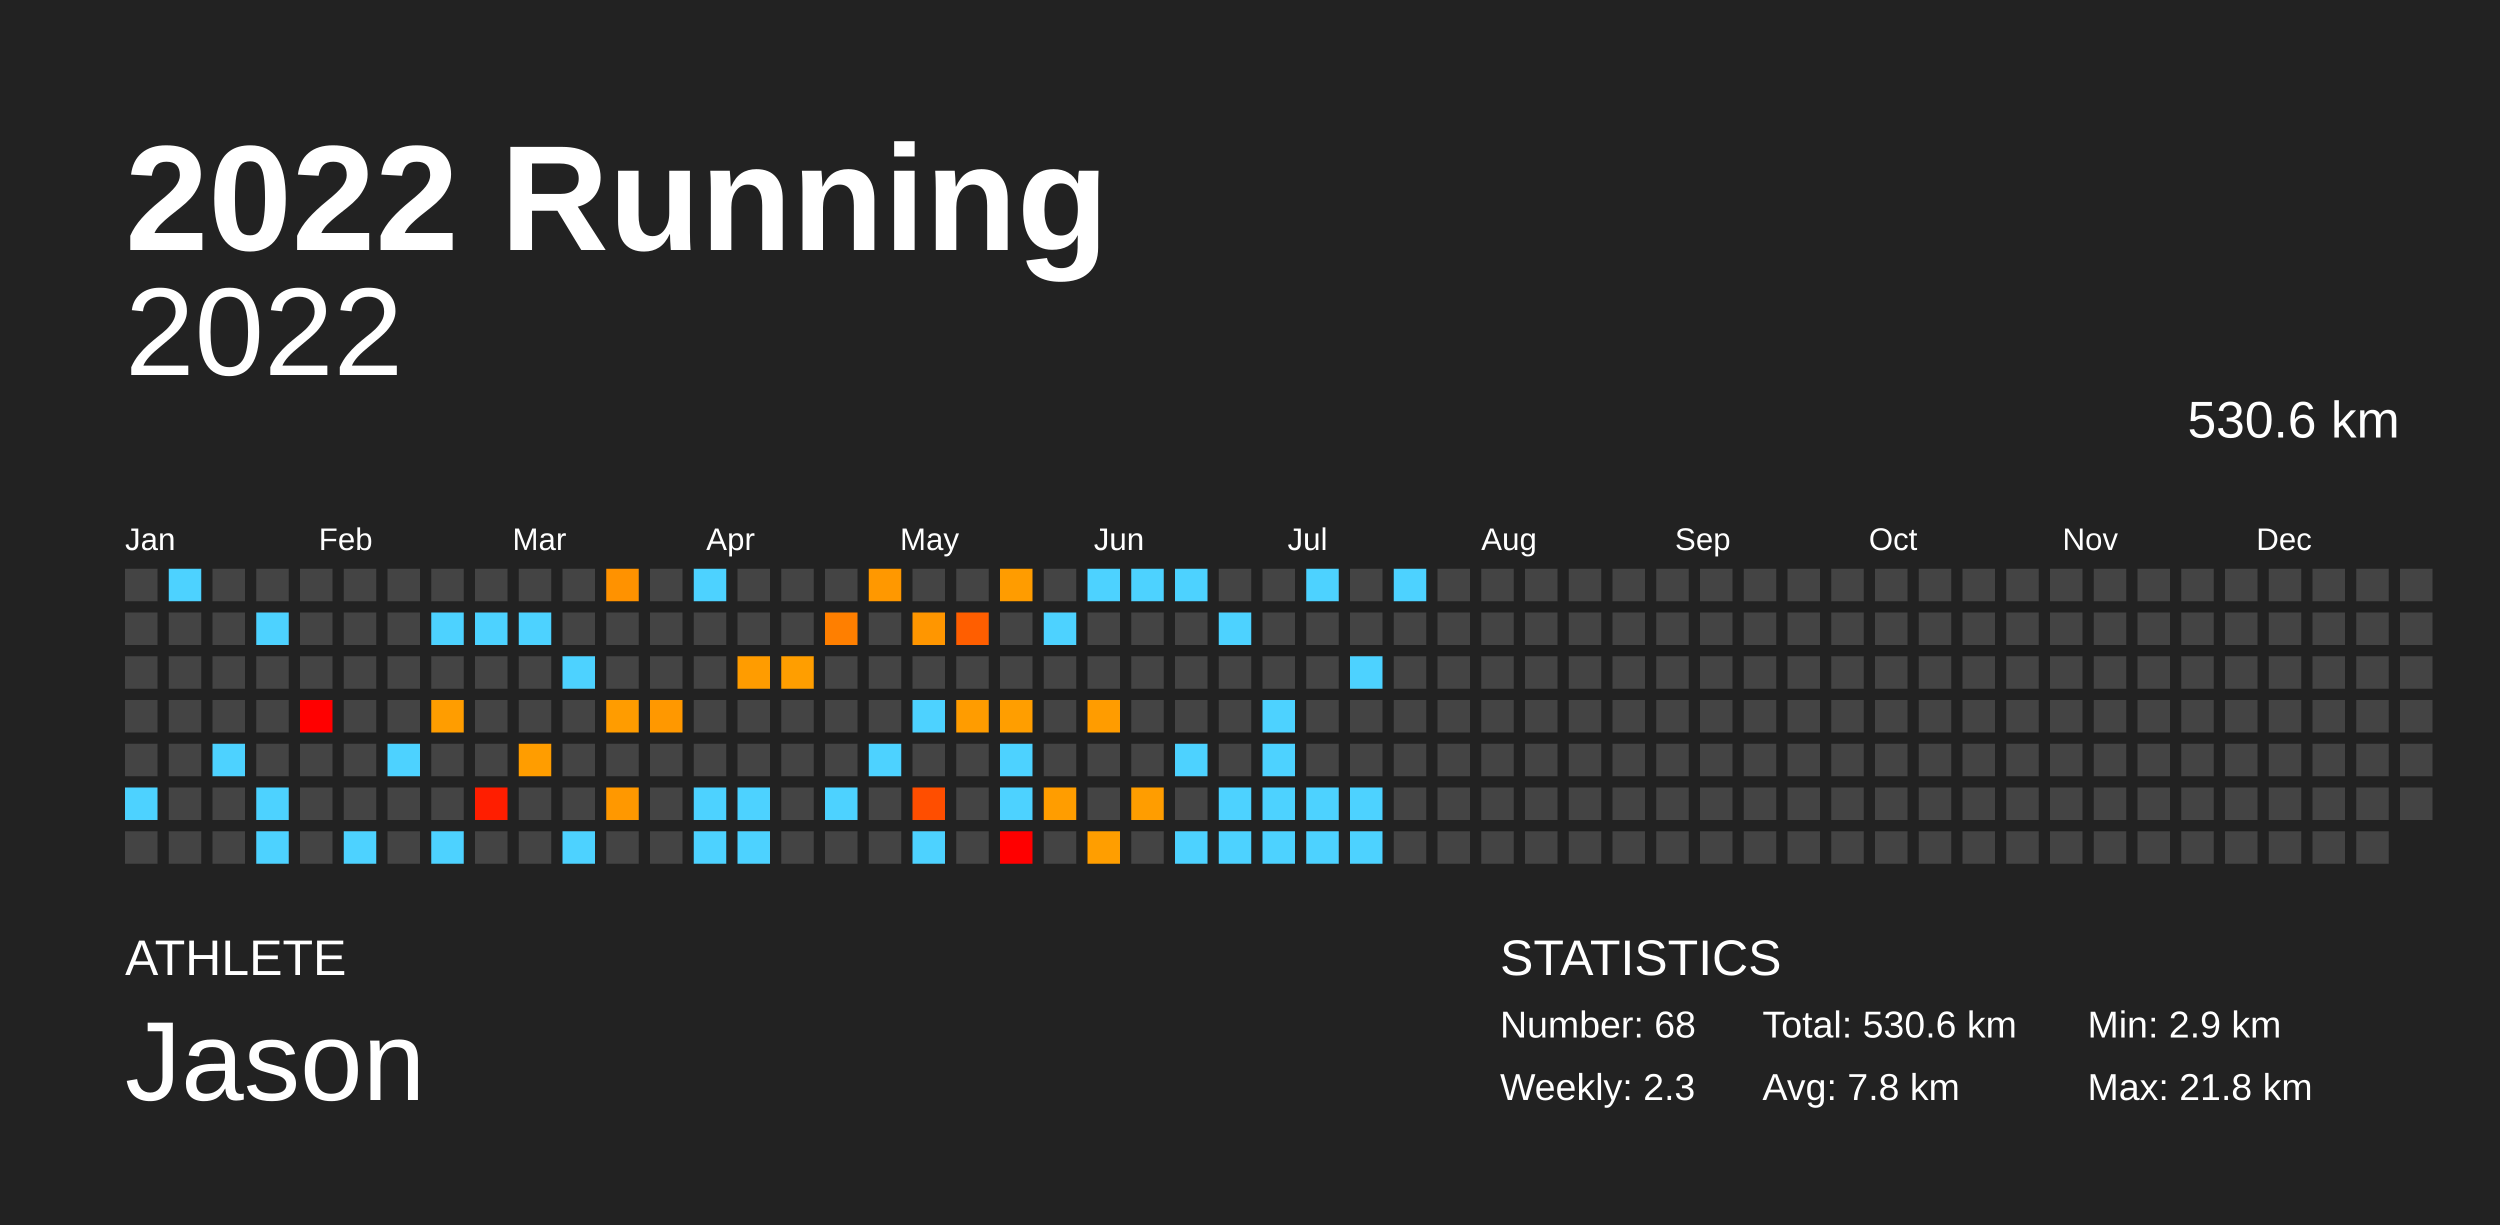
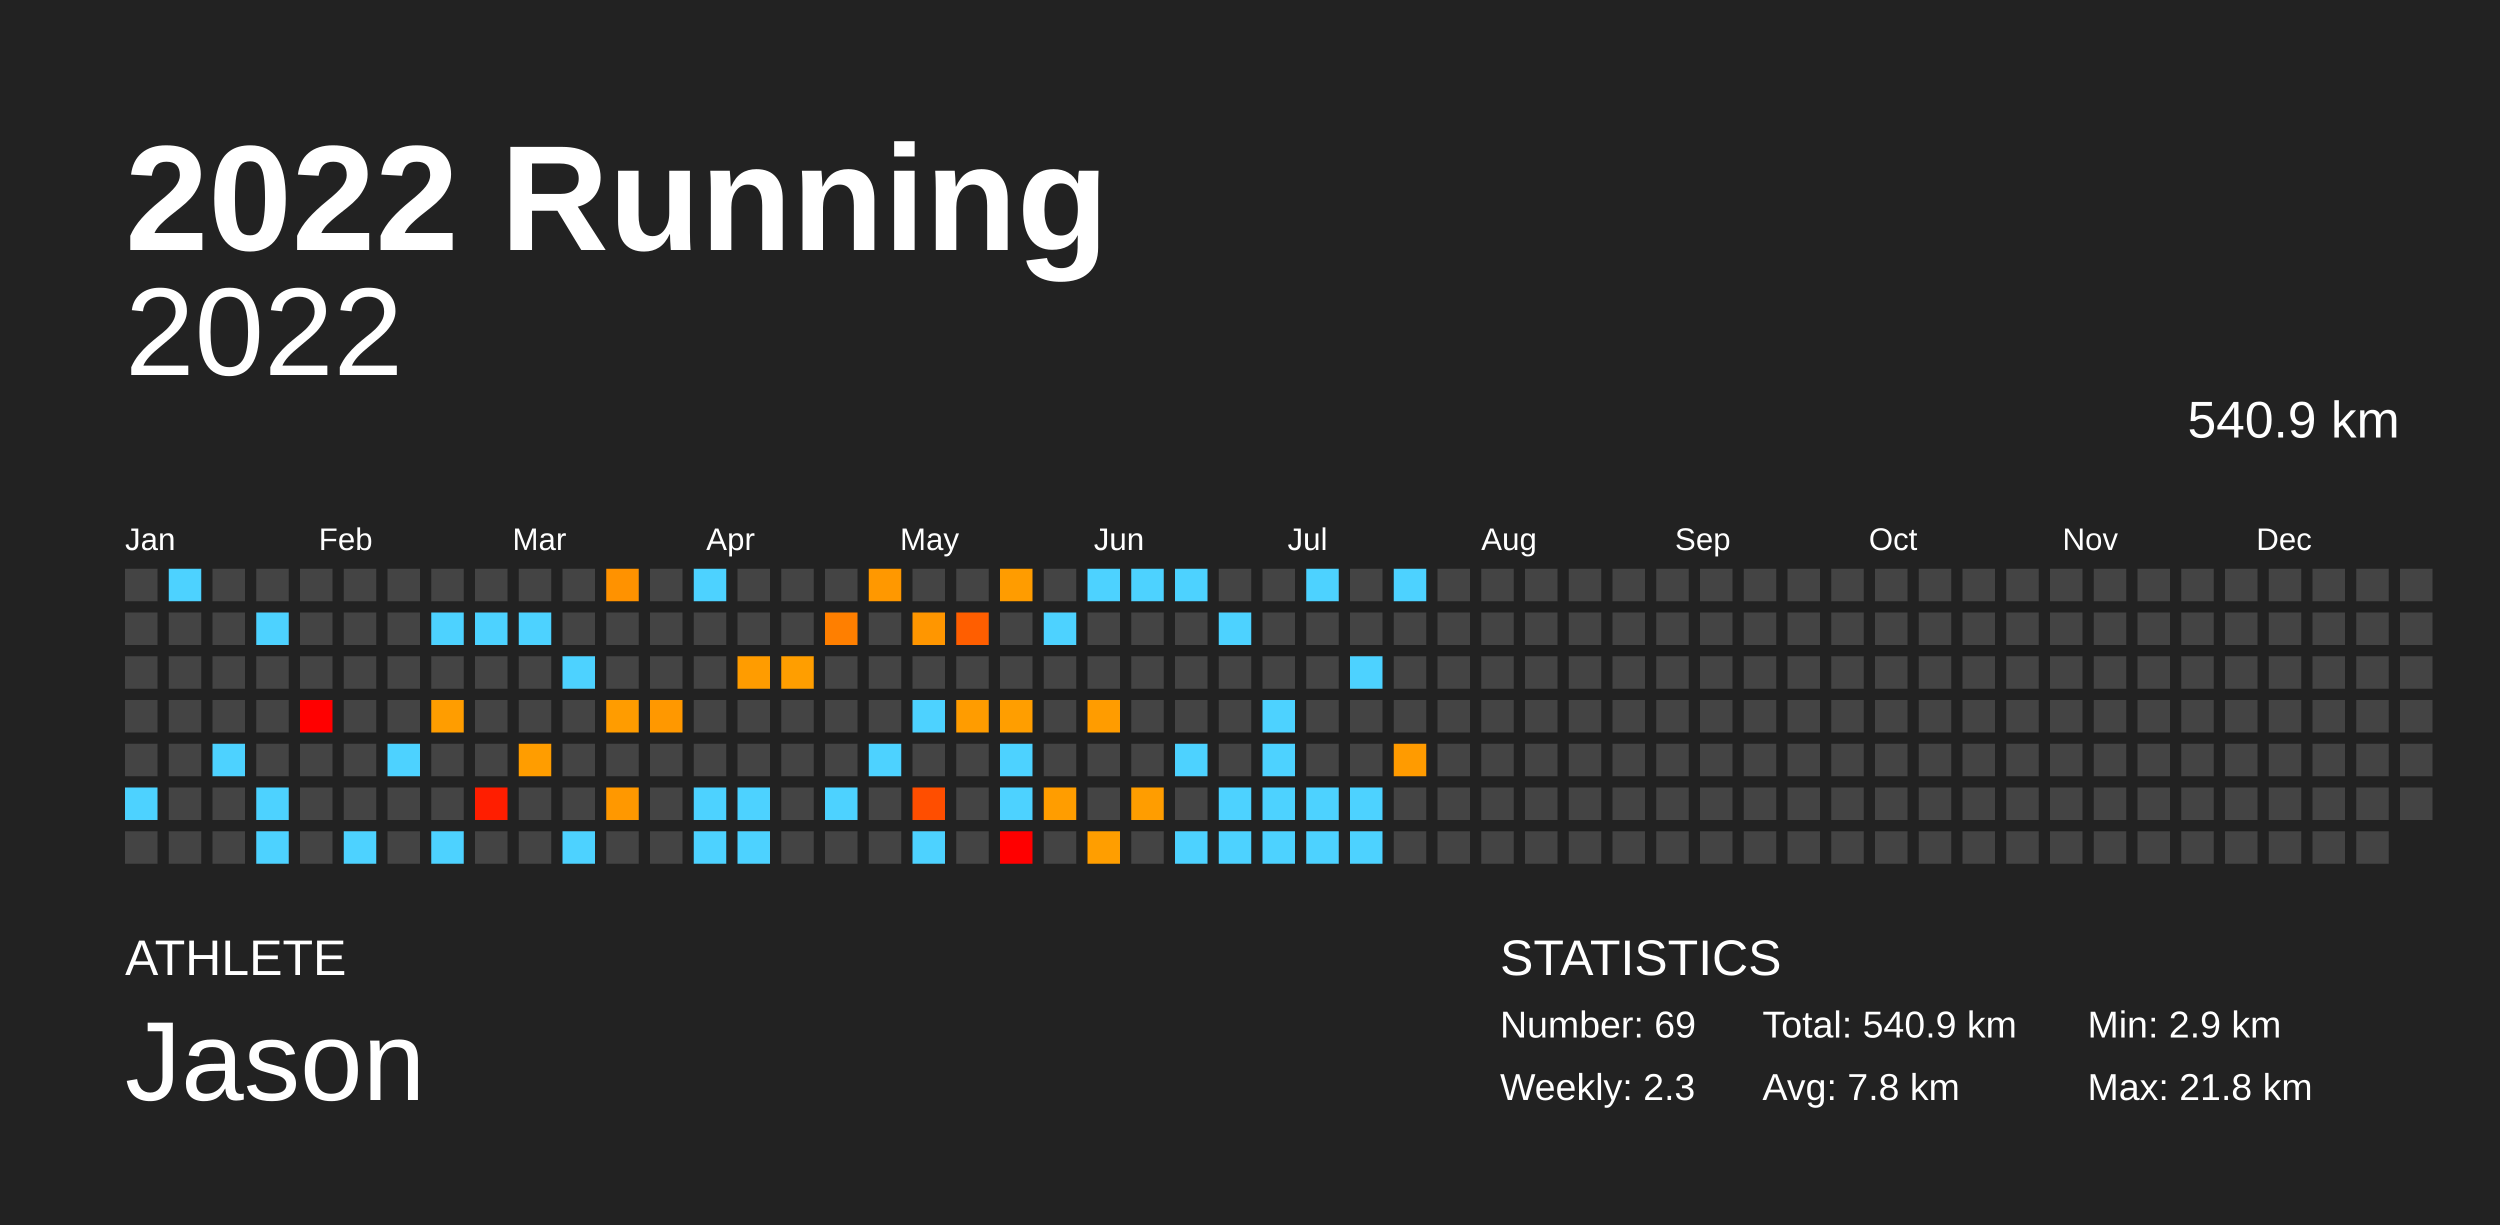
<svg xmlns="http://www.w3.org/2000/svg" baseProfile="full" height="98mm" version="1.1" viewBox="0,0,200,98" width="200mm">
  <defs />
  <rect fill="#222222" height="98" width="200" x="0" y="0" />
  <text fill="#FFFFFF" style="font-size:12px; font-family:Arial; font-weight:bold;" x="10" y="20">2022 Running</text>
  <text fill="#FFFFFF" style="font-size:4px; font-family:Arial" x="10" y="78">ATHLETE</text>
  <text fill="#FFFFFF" style="font-size:9px; font-family:Arial" x="10" y="88">Jason</text>
  <text fill="#FFFFFF" style="font-size:4px; font-family:Arial" x="120" y="78">STATISTICS</text>
-   <text fill="#FFFFFF" style="font-size:3px; font-family:Arial" x="120" y="83">Number: 68</text>
+   <text fill="#FFFFFF" style="font-size:3px; font-family:Arial" x="120" y="83">Number: 69</text>
  <text fill="#FFFFFF" style="font-size:3px; font-family:Arial" x="120" y="88">Weekly: 2.3</text>
-   <text fill="#FFFFFF" style="font-size:3px; font-family:Arial" x="141" y="83">Total: 530.6 km</text>
+   <text fill="#FFFFFF" style="font-size:3px; font-family:Arial" x="141" y="83">Total: 540.9 km</text>
  <text fill="#FFFFFF" style="font-size:3px; font-family:Arial" x="141" y="88">Avg: 7.8 km</text>
  <text fill="#FFFFFF" style="font-size:3px; font-family:Arial" x="167" y="83">Min: 2.9 km</text>
  <text fill="#FFFFFF" style="font-size:3px; font-family:Arial" x="167" y="88">Max: 21.8 km</text>
  <text alignment-baseline="hanging" fill="#FFFFFF" style="font-size:10.0px; font-family:Arial;" x="10" y="30">2022</text>
-   <text alignment-baseline="hanging" fill="#FFFFFF" style="font-size:4.125px; font-family:Arial;" x="175" y="35">530.6 km</text>
+   <text alignment-baseline="hanging" fill="#FFFFFF" style="font-size:4.125px; font-family:Arial;" x="175" y="35">540.9 km</text>
  <text fill="#FFFFFF" style="font-size:2.5px; font-family:Arial" x="10.0" y="44">Jan</text>
  <text fill="#FFFFFF" style="font-size:2.5px; font-family:Arial" x="25.5" y="44">Feb</text>
  <text fill="#FFFFFF" style="font-size:2.5px; font-family:Arial" x="41.0" y="44">Mar</text>
  <text fill="#FFFFFF" style="font-size:2.5px; font-family:Arial" x="56.5" y="44">Apr</text>
  <text fill="#FFFFFF" style="font-size:2.5px; font-family:Arial" x="72.0" y="44">May</text>
  <text fill="#FFFFFF" style="font-size:2.5px; font-family:Arial" x="87.5" y="44">Jun</text>
  <text fill="#FFFFFF" style="font-size:2.5px; font-family:Arial" x="103.0" y="44">Jul</text>
  <text fill="#FFFFFF" style="font-size:2.5px; font-family:Arial" x="118.5" y="44">Aug</text>
  <text fill="#FFFFFF" style="font-size:2.5px; font-family:Arial" x="134.0" y="44">Sep</text>
  <text fill="#FFFFFF" style="font-size:2.5px; font-family:Arial" x="149.5" y="44">Oct</text>
  <text fill="#FFFFFF" style="font-size:2.5px; font-family:Arial" x="165.0" y="44">Nov</text>
  <text fill="#FFFFFF" style="font-size:2.5px; font-family:Arial" x="180.5" y="44">Dec</text>
  <rect fill="#444444" height="2.6" width="2.6" x="10.0" y="45.5" />
  <rect fill="#444444" height="2.6" width="2.6" x="10.0" y="49.0" />
  <rect fill="#444444" height="2.6" width="2.6" x="10.0" y="52.5" />
  <rect fill="#444444" height="2.6" width="2.6" x="10.0" y="56.0" />
  <rect fill="#444444" height="2.6" width="2.6" x="10.0" y="59.5" />
  <rect fill="#4dd2ff" height="2.6" width="2.6" x="10.0" y="63.0" />
  <rect fill="#444444" height="2.6" width="2.6" x="10.0" y="66.5" />
  <rect fill="#4dd2ff" height="2.6" width="2.6" x="13.5" y="45.5" />
  <rect fill="#444444" height="2.6" width="2.6" x="13.5" y="49.0" />
  <rect fill="#444444" height="2.6" width="2.6" x="13.5" y="52.5" />
  <rect fill="#444444" height="2.6" width="2.6" x="13.5" y="56.0" />
  <rect fill="#444444" height="2.6" width="2.6" x="13.5" y="59.5" />
  <rect fill="#444444" height="2.6" width="2.6" x="13.5" y="63.0" />
  <rect fill="#444444" height="2.6" width="2.6" x="13.5" y="66.5" />
  <rect fill="#444444" height="2.6" width="2.6" x="17.0" y="45.5" />
  <rect fill="#444444" height="2.6" width="2.6" x="17.0" y="49.0" />
  <rect fill="#444444" height="2.6" width="2.6" x="17.0" y="52.5" />
  <rect fill="#444444" height="2.6" width="2.6" x="17.0" y="56.0" />
  <rect fill="#4dd2ff" height="2.6" width="2.6" x="17.0" y="59.5" />
  <rect fill="#444444" height="2.6" width="2.6" x="17.0" y="63.0" />
  <rect fill="#444444" height="2.6" width="2.6" x="17.0" y="66.5" />
  <rect fill="#444444" height="2.6" width="2.6" x="20.5" y="45.5" />
  <rect fill="#4dd2ff" height="2.6" width="2.6" x="20.5" y="49.0" />
  <rect fill="#444444" height="2.6" width="2.6" x="20.5" y="52.5" />
  <rect fill="#444444" height="2.6" width="2.6" x="20.5" y="56.0" />
  <rect fill="#444444" height="2.6" width="2.6" x="20.5" y="59.5" />
  <rect fill="#4dd2ff" height="2.6" width="2.6" x="20.5" y="63.0" />
  <rect fill="#4dd2ff" height="2.6" width="2.6" x="20.5" y="66.5" />
  <rect fill="#444444" height="2.6" width="2.6" x="24.0" y="45.5" />
  <rect fill="#444444" height="2.6" width="2.6" x="24.0" y="49.0" />
  <rect fill="#444444" height="2.6" width="2.6" x="24.0" y="52.5" />
  <rect fill="red" height="2.6" width="2.6" x="24.0" y="56.0" />
  <rect fill="#444444" height="2.6" width="2.6" x="24.0" y="59.5" />
  <rect fill="#444444" height="2.6" width="2.6" x="24.0" y="63.0" />
  <rect fill="#444444" height="2.6" width="2.6" x="24.0" y="66.5" />
  <rect fill="#444444" height="2.6" width="2.6" x="27.5" y="45.5" />
  <rect fill="#444444" height="2.6" width="2.6" x="27.5" y="49.0" />
  <rect fill="#444444" height="2.6" width="2.6" x="27.5" y="52.5" />
  <rect fill="#444444" height="2.6" width="2.6" x="27.5" y="56.0" />
  <rect fill="#444444" height="2.6" width="2.6" x="27.5" y="59.5" />
  <rect fill="#444444" height="2.6" width="2.6" x="27.5" y="63.0" />
  <rect fill="#4dd2ff" height="2.6" width="2.6" x="27.5" y="66.5" />
  <rect fill="#444444" height="2.6" width="2.6" x="31.0" y="45.5" />
  <rect fill="#444444" height="2.6" width="2.6" x="31.0" y="49.0" />
  <rect fill="#444444" height="2.6" width="2.6" x="31.0" y="52.5" />
  <rect fill="#444444" height="2.6" width="2.6" x="31.0" y="56.0" />
  <rect fill="#4dd2ff" height="2.6" width="2.6" x="31.0" y="59.5" />
  <rect fill="#444444" height="2.6" width="2.6" x="31.0" y="63.0" />
  <rect fill="#444444" height="2.6" width="2.6" x="31.0" y="66.5" />
  <rect fill="#444444" height="2.6" width="2.6" x="34.5" y="45.5" />
  <rect fill="#4dd2ff" height="2.6" width="2.6" x="34.5" y="49.0" />
  <rect fill="#444444" height="2.6" width="2.6" x="34.5" y="52.5" />
  <rect fill="#ff9d00" height="2.6" width="2.6" x="34.5" y="56.0" />
  <rect fill="#444444" height="2.6" width="2.6" x="34.5" y="59.5" />
  <rect fill="#444444" height="2.6" width="2.6" x="34.5" y="63.0" />
  <rect fill="#4dd2ff" height="2.6" width="2.6" x="34.5" y="66.5" />
  <rect fill="#444444" height="2.6" width="2.6" x="38.0" y="45.5" />
  <rect fill="#4dd2ff" height="2.6" width="2.6" x="38.0" y="49.0" />
  <rect fill="#444444" height="2.6" width="2.6" x="38.0" y="52.5" />
  <rect fill="#444444" height="2.6" width="2.6" x="38.0" y="56.0" />
  <rect fill="#444444" height="2.6" width="2.6" x="38.0" y="59.5" />
  <rect fill="#ff1e00" height="2.6" width="2.6" x="38.0" y="63.0" />
  <rect fill="#444444" height="2.6" width="2.6" x="38.0" y="66.5" />
  <rect fill="#444444" height="2.6" width="2.6" x="41.5" y="45.5" />
  <rect fill="#4dd2ff" height="2.6" width="2.6" x="41.5" y="49.0" />
  <rect fill="#444444" height="2.6" width="2.6" x="41.5" y="52.5" />
  <rect fill="#444444" height="2.6" width="2.6" x="41.5" y="56.0" />
  <rect fill="#ff9d00" height="2.6" width="2.6" x="41.5" y="59.5" />
  <rect fill="#444444" height="2.6" width="2.6" x="41.5" y="63.0" />
  <rect fill="#444444" height="2.6" width="2.6" x="41.5" y="66.5" />
  <rect fill="#444444" height="2.6" width="2.6" x="45.0" y="45.5" />
  <rect fill="#444444" height="2.6" width="2.6" x="45.0" y="49.0" />
  <rect fill="#4dd2ff" height="2.6" width="2.6" x="45.0" y="52.5" />
  <rect fill="#444444" height="2.6" width="2.6" x="45.0" y="56.0" />
  <rect fill="#444444" height="2.6" width="2.6" x="45.0" y="59.5" />
  <rect fill="#444444" height="2.6" width="2.6" x="45.0" y="63.0" />
  <rect fill="#4dd2ff" height="2.6" width="2.6" x="45.0" y="66.5" />
  <rect fill="#ff9200" height="2.6" width="2.6" x="48.5" y="45.5" />
  <rect fill="#444444" height="2.6" width="2.6" x="48.5" y="49.0" />
  <rect fill="#444444" height="2.6" width="2.6" x="48.5" y="52.5" />
  <rect fill="#ff9c00" height="2.6" width="2.6" x="48.5" y="56.0" />
  <rect fill="#444444" height="2.6" width="2.6" x="48.5" y="59.5" />
  <rect fill="#ff9800" height="2.6" width="2.6" x="48.5" y="63.0" />
  <rect fill="#444444" height="2.6" width="2.6" x="48.5" y="66.5" />
  <rect fill="#444444" height="2.6" width="2.6" x="52.0" y="45.5" />
  <rect fill="#444444" height="2.6" width="2.6" x="52.0" y="49.0" />
  <rect fill="#444444" height="2.6" width="2.6" x="52.0" y="52.5" />
  <rect fill="#ff9800" height="2.6" width="2.6" x="52.0" y="56.0" />
  <rect fill="#444444" height="2.6" width="2.6" x="52.0" y="59.5" />
  <rect fill="#444444" height="2.6" width="2.6" x="52.0" y="63.0" />
  <rect fill="#444444" height="2.6" width="2.6" x="52.0" y="66.5" />
  <rect fill="#4dd2ff" height="2.6" width="2.6" x="55.5" y="45.5" />
  <rect fill="#444444" height="2.6" width="2.6" x="55.5" y="49.0" />
  <rect fill="#444444" height="2.6" width="2.6" x="55.5" y="52.5" />
  <rect fill="#444444" height="2.6" width="2.6" x="55.5" y="56.0" />
  <rect fill="#444444" height="2.6" width="2.6" x="55.5" y="59.5" />
  <rect fill="#4dd2ff" height="2.6" width="2.6" x="55.5" y="63.0" />
  <rect fill="#4dd2ff" height="2.6" width="2.6" x="55.5" y="66.5" />
  <rect fill="#444444" height="2.6" width="2.6" x="59.0" y="45.5" />
  <rect fill="#444444" height="2.6" width="2.6" x="59.0" y="49.0" />
  <rect fill="#ff9c00" height="2.6" width="2.6" x="59.0" y="52.5" />
  <rect fill="#444444" height="2.6" width="2.6" x="59.0" y="56.0" />
  <rect fill="#444444" height="2.6" width="2.6" x="59.0" y="59.5" />
  <rect fill="#4dd2ff" height="2.6" width="2.6" x="59.0" y="63.0" />
  <rect fill="#4dd2ff" height="2.6" width="2.6" x="59.0" y="66.5" />
  <rect fill="#444444" height="2.6" width="2.6" x="62.5" y="45.5" />
  <rect fill="#444444" height="2.6" width="2.6" x="62.5" y="49.0" />
  <rect fill="#ff9e00" height="2.6" width="2.6" x="62.5" y="52.5" />
  <rect fill="#444444" height="2.6" width="2.6" x="62.5" y="56.0" />
  <rect fill="#444444" height="2.6" width="2.6" x="62.5" y="59.5" />
  <rect fill="#444444" height="2.6" width="2.6" x="62.5" y="63.0" />
  <rect fill="#444444" height="2.6" width="2.6" x="62.5" y="66.5" />
  <rect fill="#444444" height="2.6" width="2.6" x="66.0" y="45.5" />
  <rect fill="#ff7f00" height="2.6" width="2.6" x="66.0" y="49.0" />
  <rect fill="#444444" height="2.6" width="2.6" x="66.0" y="52.5" />
  <rect fill="#444444" height="2.6" width="2.6" x="66.0" y="56.0" />
  <rect fill="#444444" height="2.6" width="2.6" x="66.0" y="59.5" />
  <rect fill="#4dd2ff" height="2.6" width="2.6" x="66.0" y="63.0" />
  <rect fill="#444444" height="2.6" width="2.6" x="66.0" y="66.5" />
  <rect fill="#ff9800" height="2.6" width="2.6" x="69.5" y="45.5" />
  <rect fill="#444444" height="2.6" width="2.6" x="69.5" y="49.0" />
  <rect fill="#444444" height="2.6" width="2.6" x="69.5" y="52.5" />
  <rect fill="#444444" height="2.6" width="2.6" x="69.5" y="56.0" />
  <rect fill="#4dd2ff" height="2.6" width="2.6" x="69.5" y="59.5" />
  <rect fill="#444444" height="2.6" width="2.6" x="69.5" y="63.0" />
  <rect fill="#444444" height="2.6" width="2.6" x="69.5" y="66.5" />
  <rect fill="#444444" height="2.6" width="2.6" x="73.0" y="45.5" />
  <rect fill="#ff9600" height="2.6" width="2.6" x="73.0" y="49.0" />
  <rect fill="#444444" height="2.6" width="2.6" x="73.0" y="52.5" />
  <rect fill="#4dd2ff" height="2.6" width="2.6" x="73.0" y="56.0" />
  <rect fill="#444444" height="2.6" width="2.6" x="73.0" y="59.5" />
  <rect fill="#ff4e00" height="2.6" width="2.6" x="73.0" y="63.0" />
  <rect fill="#4dd2ff" height="2.6" width="2.6" x="73.0" y="66.5" />
  <rect fill="#444444" height="2.6" width="2.6" x="76.5" y="45.5" />
  <rect fill="#ff5e00" height="2.6" width="2.6" x="76.5" y="49.0" />
  <rect fill="#444444" height="2.6" width="2.6" x="76.5" y="52.5" />
  <rect fill="#ff9c00" height="2.6" width="2.6" x="76.5" y="56.0" />
  <rect fill="#444444" height="2.6" width="2.6" x="76.5" y="59.5" />
  <rect fill="#444444" height="2.6" width="2.6" x="76.5" y="63.0" />
  <rect fill="#444444" height="2.6" width="2.6" x="76.5" y="66.5" />
  <rect fill="#ff9c00" height="2.6" width="2.6" x="80.0" y="45.5" />
  <rect fill="#444444" height="2.6" width="2.6" x="80.0" y="49.0" />
  <rect fill="#444444" height="2.6" width="2.6" x="80.0" y="52.5" />
  <rect fill="#ff9e00" height="2.6" width="2.6" x="80.0" y="56.0" />
  <rect fill="#4dd2ff" height="2.6" width="2.6" x="80.0" y="59.5" />
  <rect fill="#4dd2ff" height="2.6" width="2.6" x="80.0" y="63.0" />
  <rect fill="red" height="2.6" width="2.6" x="80.0" y="66.5" />
  <rect fill="#444444" height="2.6" width="2.6" x="83.5" y="45.5" />
  <rect fill="#4dd2ff" height="2.6" width="2.6" x="83.5" y="49.0" />
  <rect fill="#444444" height="2.6" width="2.6" x="83.5" y="52.5" />
  <rect fill="#444444" height="2.6" width="2.6" x="83.5" y="56.0" />
  <rect fill="#444444" height="2.6" width="2.6" x="83.5" y="59.5" />
  <rect fill="#ff9d00" height="2.6" width="2.6" x="83.5" y="63.0" />
  <rect fill="#444444" height="2.6" width="2.6" x="83.5" y="66.5" />
  <rect fill="#4dd2ff" height="2.6" width="2.6" x="87.0" y="45.5" />
  <rect fill="#444444" height="2.6" width="2.6" x="87.0" y="49.0" />
  <rect fill="#444444" height="2.6" width="2.6" x="87.0" y="52.5" />
  <rect fill="#ff9c00" height="2.6" width="2.6" x="87.0" y="56.0" />
  <rect fill="#444444" height="2.6" width="2.6" x="87.0" y="59.5" />
  <rect fill="#444444" height="2.6" width="2.6" x="87.0" y="63.0" />
  <rect fill="#ff9e00" height="2.6" width="2.6" x="87.0" y="66.5" />
  <rect fill="#4dd2ff" height="2.6" width="2.6" x="90.5" y="45.5" />
  <rect fill="#444444" height="2.6" width="2.6" x="90.5" y="49.0" />
  <rect fill="#444444" height="2.6" width="2.6" x="90.5" y="52.5" />
  <rect fill="#444444" height="2.6" width="2.6" x="90.5" y="56.0" />
  <rect fill="#444444" height="2.6" width="2.6" x="90.5" y="59.5" />
  <rect fill="#ff9d00" height="2.6" width="2.6" x="90.5" y="63.0" />
  <rect fill="#444444" height="2.6" width="2.6" x="90.5" y="66.5" />
  <rect fill="#4dd2ff" height="2.6" width="2.6" x="94.0" y="45.5" />
  <rect fill="#444444" height="2.6" width="2.6" x="94.0" y="49.0" />
  <rect fill="#444444" height="2.6" width="2.6" x="94.0" y="52.5" />
  <rect fill="#444444" height="2.6" width="2.6" x="94.0" y="56.0" />
  <rect fill="#4dd2ff" height="2.6" width="2.6" x="94.0" y="59.5" />
  <rect fill="#444444" height="2.6" width="2.6" x="94.0" y="63.0" />
  <rect fill="#4dd2ff" height="2.6" width="2.6" x="94.0" y="66.5" />
  <rect fill="#444444" height="2.6" width="2.6" x="97.5" y="45.5" />
  <rect fill="#4dd2ff" height="2.6" width="2.6" x="97.5" y="49.0" />
  <rect fill="#444444" height="2.6" width="2.6" x="97.5" y="52.5" />
  <rect fill="#444444" height="2.6" width="2.6" x="97.5" y="56.0" />
  <rect fill="#444444" height="2.6" width="2.6" x="97.5" y="59.5" />
  <rect fill="#4dd2ff" height="2.6" width="2.6" x="97.5" y="63.0" />
  <rect fill="#4dd2ff" height="2.6" width="2.6" x="97.5" y="66.5" />
  <rect fill="#444444" height="2.6" width="2.6" x="101.0" y="45.5" />
  <rect fill="#444444" height="2.6" width="2.6" x="101.0" y="49.0" />
  <rect fill="#444444" height="2.6" width="2.6" x="101.0" y="52.5" />
  <rect fill="#4dd2ff" height="2.6" width="2.6" x="101.0" y="56.0" />
  <rect fill="#4dd2ff" height="2.6" width="2.6" x="101.0" y="59.5" />
  <rect fill="#4dd2ff" height="2.6" width="2.6" x="101.0" y="63.0" />
  <rect fill="#4dd2ff" height="2.6" width="2.6" x="101.0" y="66.5" />
  <rect fill="#4dd2ff" height="2.6" width="2.6" x="104.5" y="45.5" />
  <rect fill="#444444" height="2.6" width="2.6" x="104.5" y="49.0" />
  <rect fill="#444444" height="2.6" width="2.6" x="104.5" y="52.5" />
  <rect fill="#444444" height="2.6" width="2.6" x="104.5" y="56.0" />
  <rect fill="#444444" height="2.6" width="2.6" x="104.5" y="59.5" />
  <rect fill="#4dd2ff" height="2.6" width="2.6" x="104.5" y="63.0" />
  <rect fill="#4dd2ff" height="2.6" width="2.6" x="104.5" y="66.5" />
  <rect fill="#444444" height="2.6" width="2.6" x="108.0" y="45.5" />
  <rect fill="#444444" height="2.6" width="2.6" x="108.0" y="49.0" />
  <rect fill="#4dd2ff" height="2.6" width="2.6" x="108.0" y="52.5" />
  <rect fill="#444444" height="2.6" width="2.6" x="108.0" y="56.0" />
  <rect fill="#444444" height="2.6" width="2.6" x="108.0" y="59.5" />
  <rect fill="#4dd2ff" height="2.6" width="2.6" x="108.0" y="63.0" />
  <rect fill="#4dd2ff" height="2.6" width="2.6" x="108.0" y="66.5" />
  <rect fill="#4dd2ff" height="2.6" width="2.6" x="111.5" y="45.5" />
  <rect fill="#444444" height="2.6" width="2.6" x="111.5" y="49.0" />
  <rect fill="#444444" height="2.6" width="2.6" x="111.5" y="52.5" />
  <rect fill="#444444" height="2.6" width="2.6" x="111.5" y="56.0" />
-   <rect fill="#444444" height="2.6" width="2.6" x="111.5" y="59.5" />
+   <rect fill="#ff9b00" height="2.6" width="2.6" x="111.5" y="59.5" />
  <rect fill="#444444" height="2.6" width="2.6" x="111.5" y="63.0" />
  <rect fill="#444444" height="2.6" width="2.6" x="111.5" y="66.5" />
  <rect fill="#444444" height="2.6" width="2.6" x="115.0" y="45.5" />
  <rect fill="#444444" height="2.6" width="2.6" x="115.0" y="49.0" />
  <rect fill="#444444" height="2.6" width="2.6" x="115.0" y="52.5" />
  <rect fill="#444444" height="2.6" width="2.6" x="115.0" y="56.0" />
  <rect fill="#444444" height="2.6" width="2.6" x="115.0" y="59.5" />
  <rect fill="#444444" height="2.6" width="2.6" x="115.0" y="63.0" />
  <rect fill="#444444" height="2.6" width="2.6" x="115.0" y="66.5" />
  <rect fill="#444444" height="2.6" width="2.6" x="118.5" y="45.5" />
  <rect fill="#444444" height="2.6" width="2.6" x="118.5" y="49.0" />
  <rect fill="#444444" height="2.6" width="2.6" x="118.5" y="52.5" />
  <rect fill="#444444" height="2.6" width="2.6" x="118.5" y="56.0" />
  <rect fill="#444444" height="2.6" width="2.6" x="118.5" y="59.5" />
  <rect fill="#444444" height="2.6" width="2.6" x="118.5" y="63.0" />
  <rect fill="#444444" height="2.6" width="2.6" x="118.5" y="66.5" />
  <rect fill="#444444" height="2.6" width="2.6" x="122.0" y="45.5" />
  <rect fill="#444444" height="2.6" width="2.6" x="122.0" y="49.0" />
  <rect fill="#444444" height="2.6" width="2.6" x="122.0" y="52.5" />
  <rect fill="#444444" height="2.6" width="2.6" x="122.0" y="56.0" />
  <rect fill="#444444" height="2.6" width="2.6" x="122.0" y="59.5" />
  <rect fill="#444444" height="2.6" width="2.6" x="122.0" y="63.0" />
  <rect fill="#444444" height="2.6" width="2.6" x="122.0" y="66.5" />
  <rect fill="#444444" height="2.6" width="2.6" x="125.5" y="45.5" />
  <rect fill="#444444" height="2.6" width="2.6" x="125.5" y="49.0" />
  <rect fill="#444444" height="2.6" width="2.6" x="125.5" y="52.5" />
  <rect fill="#444444" height="2.6" width="2.6" x="125.5" y="56.0" />
  <rect fill="#444444" height="2.6" width="2.6" x="125.5" y="59.5" />
  <rect fill="#444444" height="2.6" width="2.6" x="125.5" y="63.0" />
  <rect fill="#444444" height="2.6" width="2.6" x="125.5" y="66.5" />
  <rect fill="#444444" height="2.6" width="2.6" x="129.0" y="45.5" />
  <rect fill="#444444" height="2.6" width="2.6" x="129.0" y="49.0" />
  <rect fill="#444444" height="2.6" width="2.6" x="129.0" y="52.5" />
  <rect fill="#444444" height="2.6" width="2.6" x="129.0" y="56.0" />
  <rect fill="#444444" height="2.6" width="2.6" x="129.0" y="59.5" />
  <rect fill="#444444" height="2.6" width="2.6" x="129.0" y="63.0" />
  <rect fill="#444444" height="2.6" width="2.6" x="129.0" y="66.5" />
  <rect fill="#444444" height="2.6" width="2.6" x="132.5" y="45.5" />
  <rect fill="#444444" height="2.6" width="2.6" x="132.5" y="49.0" />
  <rect fill="#444444" height="2.6" width="2.6" x="132.5" y="52.5" />
  <rect fill="#444444" height="2.6" width="2.6" x="132.5" y="56.0" />
  <rect fill="#444444" height="2.6" width="2.6" x="132.5" y="59.5" />
  <rect fill="#444444" height="2.6" width="2.6" x="132.5" y="63.0" />
  <rect fill="#444444" height="2.6" width="2.6" x="132.5" y="66.5" />
  <rect fill="#444444" height="2.6" width="2.6" x="136.0" y="45.5" />
  <rect fill="#444444" height="2.6" width="2.6" x="136.0" y="49.0" />
  <rect fill="#444444" height="2.6" width="2.6" x="136.0" y="52.5" />
  <rect fill="#444444" height="2.6" width="2.6" x="136.0" y="56.0" />
  <rect fill="#444444" height="2.6" width="2.6" x="136.0" y="59.5" />
  <rect fill="#444444" height="2.6" width="2.6" x="136.0" y="63.0" />
  <rect fill="#444444" height="2.6" width="2.6" x="136.0" y="66.5" />
  <rect fill="#444444" height="2.6" width="2.6" x="139.5" y="45.5" />
  <rect fill="#444444" height="2.6" width="2.6" x="139.5" y="49.0" />
  <rect fill="#444444" height="2.6" width="2.6" x="139.5" y="52.5" />
  <rect fill="#444444" height="2.6" width="2.6" x="139.5" y="56.0" />
  <rect fill="#444444" height="2.6" width="2.6" x="139.5" y="59.5" />
  <rect fill="#444444" height="2.6" width="2.6" x="139.5" y="63.0" />
  <rect fill="#444444" height="2.6" width="2.6" x="139.5" y="66.5" />
  <rect fill="#444444" height="2.6" width="2.6" x="143.0" y="45.5" />
  <rect fill="#444444" height="2.6" width="2.6" x="143.0" y="49.0" />
  <rect fill="#444444" height="2.6" width="2.6" x="143.0" y="52.5" />
  <rect fill="#444444" height="2.6" width="2.6" x="143.0" y="56.0" />
  <rect fill="#444444" height="2.6" width="2.6" x="143.0" y="59.5" />
  <rect fill="#444444" height="2.6" width="2.6" x="143.0" y="63.0" />
  <rect fill="#444444" height="2.6" width="2.6" x="143.0" y="66.5" />
  <rect fill="#444444" height="2.6" width="2.6" x="146.5" y="45.5" />
  <rect fill="#444444" height="2.6" width="2.6" x="146.5" y="49.0" />
  <rect fill="#444444" height="2.6" width="2.6" x="146.5" y="52.5" />
  <rect fill="#444444" height="2.6" width="2.6" x="146.5" y="56.0" />
  <rect fill="#444444" height="2.6" width="2.6" x="146.5" y="59.5" />
  <rect fill="#444444" height="2.6" width="2.6" x="146.5" y="63.0" />
  <rect fill="#444444" height="2.6" width="2.6" x="146.5" y="66.5" />
  <rect fill="#444444" height="2.6" width="2.6" x="150.0" y="45.5" />
  <rect fill="#444444" height="2.6" width="2.6" x="150.0" y="49.0" />
  <rect fill="#444444" height="2.6" width="2.6" x="150.0" y="52.5" />
  <rect fill="#444444" height="2.6" width="2.6" x="150.0" y="56.0" />
  <rect fill="#444444" height="2.6" width="2.6" x="150.0" y="59.5" />
  <rect fill="#444444" height="2.6" width="2.6" x="150.0" y="63.0" />
  <rect fill="#444444" height="2.6" width="2.6" x="150.0" y="66.5" />
  <rect fill="#444444" height="2.6" width="2.6" x="153.5" y="45.5" />
  <rect fill="#444444" height="2.6" width="2.6" x="153.5" y="49.0" />
  <rect fill="#444444" height="2.6" width="2.6" x="153.5" y="52.5" />
  <rect fill="#444444" height="2.6" width="2.6" x="153.5" y="56.0" />
  <rect fill="#444444" height="2.6" width="2.6" x="153.5" y="59.5" />
  <rect fill="#444444" height="2.6" width="2.6" x="153.5" y="63.0" />
  <rect fill="#444444" height="2.6" width="2.6" x="153.5" y="66.5" />
  <rect fill="#444444" height="2.6" width="2.6" x="157.0" y="45.5" />
  <rect fill="#444444" height="2.6" width="2.6" x="157.0" y="49.0" />
  <rect fill="#444444" height="2.6" width="2.6" x="157.0" y="52.5" />
  <rect fill="#444444" height="2.6" width="2.6" x="157.0" y="56.0" />
  <rect fill="#444444" height="2.6" width="2.6" x="157.0" y="59.5" />
  <rect fill="#444444" height="2.6" width="2.6" x="157.0" y="63.0" />
  <rect fill="#444444" height="2.6" width="2.6" x="157.0" y="66.5" />
  <rect fill="#444444" height="2.6" width="2.6" x="160.5" y="45.5" />
  <rect fill="#444444" height="2.6" width="2.6" x="160.5" y="49.0" />
  <rect fill="#444444" height="2.6" width="2.6" x="160.5" y="52.5" />
  <rect fill="#444444" height="2.6" width="2.6" x="160.5" y="56.0" />
  <rect fill="#444444" height="2.6" width="2.6" x="160.5" y="59.5" />
  <rect fill="#444444" height="2.6" width="2.6" x="160.5" y="63.0" />
  <rect fill="#444444" height="2.6" width="2.6" x="160.5" y="66.5" />
  <rect fill="#444444" height="2.6" width="2.6" x="164.0" y="45.5" />
  <rect fill="#444444" height="2.6" width="2.6" x="164.0" y="49.0" />
  <rect fill="#444444" height="2.6" width="2.6" x="164.0" y="52.5" />
  <rect fill="#444444" height="2.6" width="2.6" x="164.0" y="56.0" />
  <rect fill="#444444" height="2.6" width="2.6" x="164.0" y="59.5" />
  <rect fill="#444444" height="2.6" width="2.6" x="164.0" y="63.0" />
  <rect fill="#444444" height="2.6" width="2.6" x="164.0" y="66.5" />
  <rect fill="#444444" height="2.6" width="2.6" x="167.5" y="45.5" />
  <rect fill="#444444" height="2.6" width="2.6" x="167.5" y="49.0" />
  <rect fill="#444444" height="2.6" width="2.6" x="167.5" y="52.5" />
  <rect fill="#444444" height="2.6" width="2.6" x="167.5" y="56.0" />
  <rect fill="#444444" height="2.6" width="2.6" x="167.5" y="59.5" />
  <rect fill="#444444" height="2.6" width="2.6" x="167.5" y="63.0" />
  <rect fill="#444444" height="2.6" width="2.6" x="167.5" y="66.5" />
  <rect fill="#444444" height="2.6" width="2.6" x="171.0" y="45.5" />
  <rect fill="#444444" height="2.6" width="2.6" x="171.0" y="49.0" />
  <rect fill="#444444" height="2.6" width="2.6" x="171.0" y="52.5" />
  <rect fill="#444444" height="2.6" width="2.6" x="171.0" y="56.0" />
  <rect fill="#444444" height="2.6" width="2.6" x="171.0" y="59.5" />
  <rect fill="#444444" height="2.6" width="2.6" x="171.0" y="63.0" />
  <rect fill="#444444" height="2.6" width="2.6" x="171.0" y="66.5" />
  <rect fill="#444444" height="2.6" width="2.6" x="174.5" y="45.5" />
  <rect fill="#444444" height="2.6" width="2.6" x="174.5" y="49.0" />
  <rect fill="#444444" height="2.6" width="2.6" x="174.5" y="52.5" />
  <rect fill="#444444" height="2.6" width="2.6" x="174.5" y="56.0" />
  <rect fill="#444444" height="2.6" width="2.6" x="174.5" y="59.5" />
  <rect fill="#444444" height="2.6" width="2.6" x="174.5" y="63.0" />
  <rect fill="#444444" height="2.6" width="2.6" x="174.5" y="66.5" />
  <rect fill="#444444" height="2.6" width="2.6" x="178.0" y="45.5" />
  <rect fill="#444444" height="2.6" width="2.6" x="178.0" y="49.0" />
  <rect fill="#444444" height="2.6" width="2.6" x="178.0" y="52.5" />
  <rect fill="#444444" height="2.6" width="2.6" x="178.0" y="56.0" />
  <rect fill="#444444" height="2.6" width="2.6" x="178.0" y="59.5" />
  <rect fill="#444444" height="2.6" width="2.6" x="178.0" y="63.0" />
  <rect fill="#444444" height="2.6" width="2.6" x="178.0" y="66.5" />
  <rect fill="#444444" height="2.6" width="2.6" x="181.5" y="45.5" />
  <rect fill="#444444" height="2.6" width="2.6" x="181.5" y="49.0" />
  <rect fill="#444444" height="2.6" width="2.6" x="181.5" y="52.5" />
  <rect fill="#444444" height="2.6" width="2.6" x="181.5" y="56.0" />
  <rect fill="#444444" height="2.6" width="2.6" x="181.5" y="59.5" />
  <rect fill="#444444" height="2.6" width="2.6" x="181.5" y="63.0" />
  <rect fill="#444444" height="2.6" width="2.6" x="181.5" y="66.5" />
  <rect fill="#444444" height="2.6" width="2.6" x="185.0" y="45.5" />
  <rect fill="#444444" height="2.6" width="2.6" x="185.0" y="49.0" />
  <rect fill="#444444" height="2.6" width="2.6" x="185.0" y="52.5" />
  <rect fill="#444444" height="2.6" width="2.6" x="185.0" y="56.0" />
  <rect fill="#444444" height="2.6" width="2.6" x="185.0" y="59.5" />
  <rect fill="#444444" height="2.6" width="2.6" x="185.0" y="63.0" />
  <rect fill="#444444" height="2.6" width="2.6" x="185.0" y="66.5" />
  <rect fill="#444444" height="2.6" width="2.6" x="188.5" y="45.5" />
  <rect fill="#444444" height="2.6" width="2.6" x="188.5" y="49.0" />
  <rect fill="#444444" height="2.6" width="2.6" x="188.5" y="52.5" />
  <rect fill="#444444" height="2.6" width="2.6" x="188.5" y="56.0" />
  <rect fill="#444444" height="2.6" width="2.6" x="188.5" y="59.5" />
  <rect fill="#444444" height="2.6" width="2.6" x="188.5" y="63.0" />
  <rect fill="#444444" height="2.6" width="2.6" x="188.5" y="66.5" />
  <rect fill="#444444" height="2.6" width="2.6" x="192.0" y="45.5" />
  <rect fill="#444444" height="2.6" width="2.6" x="192.0" y="49.0" />
  <rect fill="#444444" height="2.6" width="2.6" x="192.0" y="52.5" />
  <rect fill="#444444" height="2.6" width="2.6" x="192.0" y="56.0" />
  <rect fill="#444444" height="2.6" width="2.6" x="192.0" y="59.5" />
  <rect fill="#444444" height="2.6" width="2.6" x="192.0" y="63.0" />
</svg>
